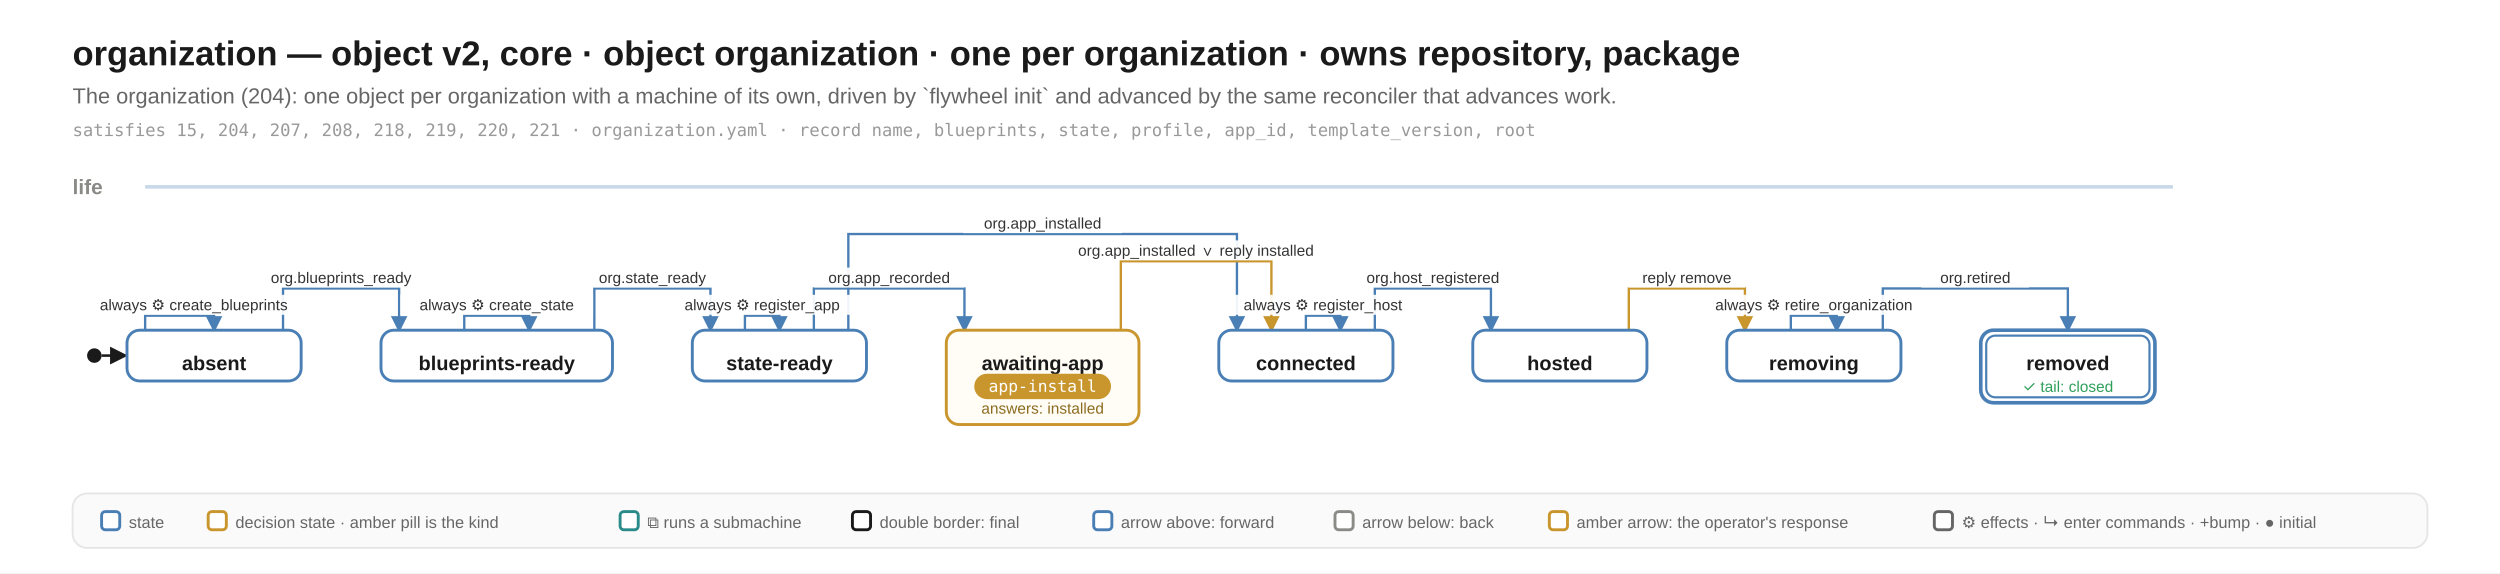
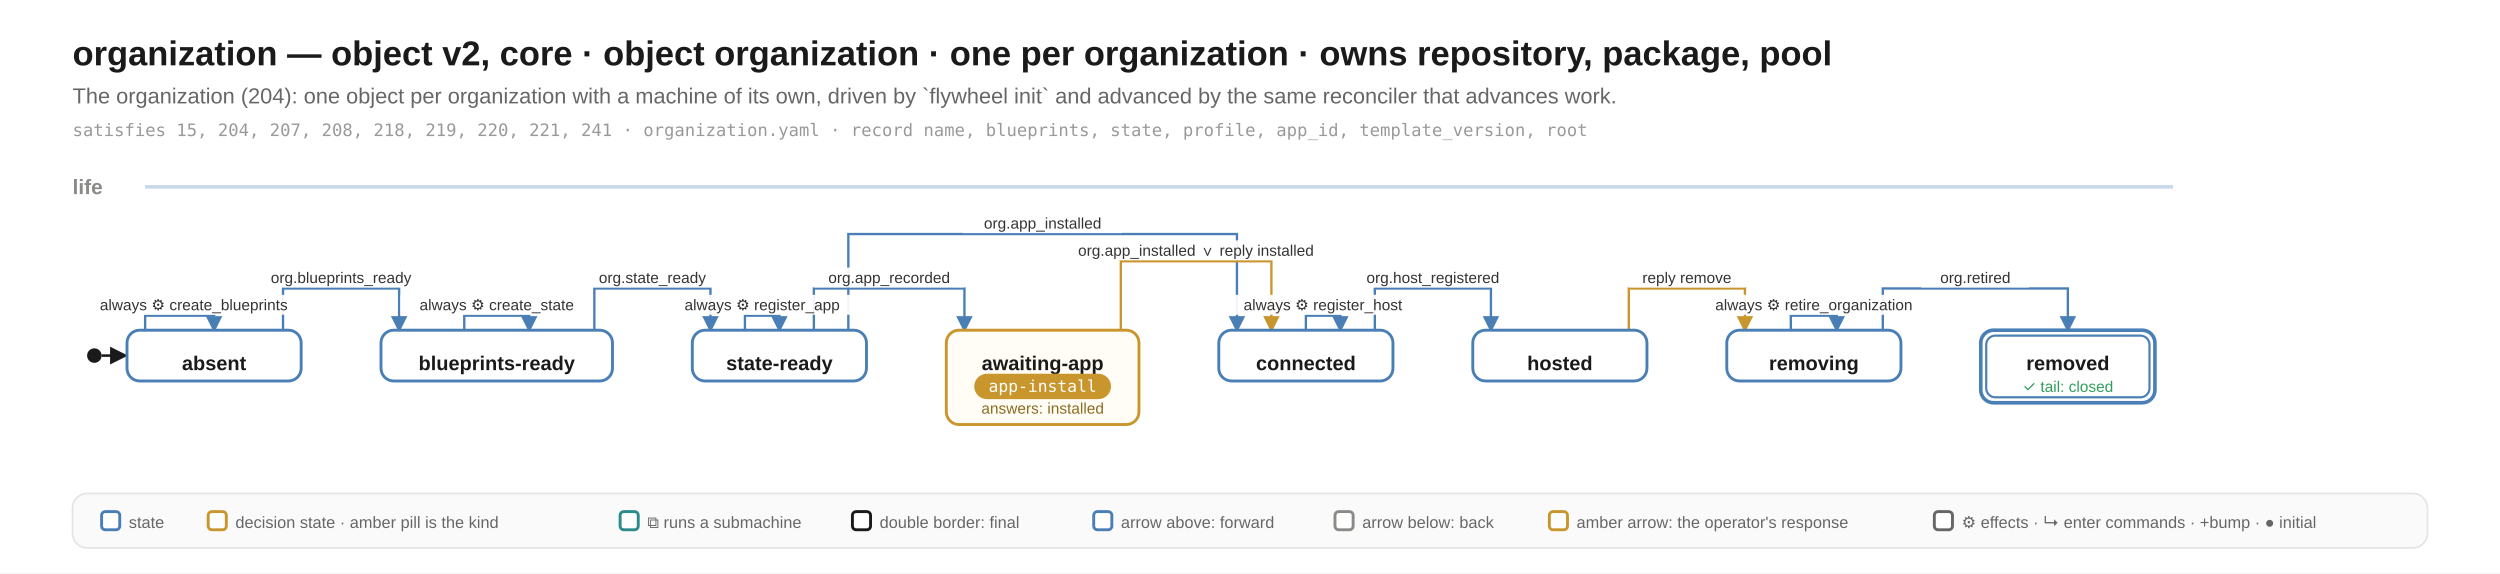
<svg xmlns="http://www.w3.org/2000/svg" width="1378" height="316" viewBox="0 0 1378 316" font-family="-apple-system, 'Helvetica Neue', Arial, sans-serif">
  <defs>
    <marker id="mB" viewBox="0 0 10 10" refX="8.5" refY="5" markerWidth="7" markerHeight="7" orient="auto-start-reverse">
      <path d="M0 0L10 5L0 10z" fill="#4a7fb5" />
    </marker>
    <marker id="mT" viewBox="0 0 10 10" refX="8.5" refY="5" markerWidth="7" markerHeight="7" orient="auto-start-reverse">
      <path d="M0 0L10 5L0 10z" fill="#2b8a8a" />
    </marker>
    <marker id="mG" viewBox="0 0 10 10" refX="8.5" refY="5" markerWidth="7" markerHeight="7" orient="auto-start-reverse">
      <path d="M0 0L10 5L0 10z" fill="#8a8a86" />
    </marker>
    <marker id="mA" viewBox="0 0 10 10" refX="8.5" refY="5" markerWidth="7" markerHeight="7" orient="auto-start-reverse">
      <path d="M0 0L10 5L0 10z" fill="#c9962e" />
    </marker>
    <marker id="mI" viewBox="0 0 10 10" refX="8.5" refY="5" markerWidth="7" markerHeight="7" orient="auto-start-reverse">
      <path d="M0 0L10 5L0 10z" fill="#1a1a1a" />
    </marker>
  </defs>
  <rect width="1378" height="316" fill="#fff" />
-   <text x="40" y="36" font-size="19" font-weight="700" fill="#1a1a1a">organization — object v2, core · object organization · one per organization · owns repository, package</text>
+   <text x="40" y="36" font-size="19" font-weight="700" fill="#1a1a1a">organization — object v2, core · object organization · one per organization · owns repository, package, pool</text>
  <text x="40" y="57" font-size="12" fill="#666">The organization (204): one object per organization with a machine of its own, driven by `flywheel init` and advanced by the same reconciler that advances work.</text>
-   <text x="40" y="75" font-size="9.5" font-family="monospace" fill="#999">satisfies 15, 204, 207, 208, 218, 219, 220, 221 · organization.yaml · record name, blueprints, state, profile, app_id, template_version, root</text>
+   <text x="40" y="75" font-size="9.5" font-family="monospace" fill="#999">satisfies 15, 204, 207, 208, 218, 219, 220, 221, 241 · organization.yaml · record name, blueprints, state, profile, app_id, template_version, root</text>
  <text x="40" y="107" font-size="11.5" font-weight="700" fill="#8a8a86">life</text>
  <line x1="80" y1="103" x2="1197.75" y2="103" stroke="#4a7fb5" stroke-width="2" opacity="0.3" />
  <circle cx="52.0" cy="196.0" r="4" fill="#1a1a1a" />
  <line x1="56.0" y1="196.0" x2="69.0" y2="196.0" stroke="#1a1a1a" stroke-width="1.4" marker-end="url(#mI)" />
  <path d="M156.0,182.0 V159.0 H220.0 V182.0" fill="none" stroke="#4a7fb5" stroke-width="1.3" marker-end="url(#mB)" />
  <path d="M80.0,182.0 V174.0 H118.0 V182.0" fill="none" stroke="#4a7fb5" stroke-width="1.3" marker-end="url(#mB)" />
  <path d="M327.6,182.0 V159.0 H391.6 V182.0" fill="none" stroke="#4a7fb5" stroke-width="1.3" marker-end="url(#mB)" />
  <path d="M255.9,182.0 V174.0 H291.7 V182.0" fill="none" stroke="#4a7fb5" stroke-width="1.3" marker-end="url(#mB)" />
  <path d="M467.6,182.0 V129.0 H681.8 V182.0" fill="none" stroke="#4a7fb5" stroke-width="1.3" marker-end="url(#mB)" />
  <path d="M448.6,182.0 V159.0 H531.6 V182.0" fill="none" stroke="#4a7fb5" stroke-width="1.3" marker-end="url(#mB)" />
  <path d="M410.6,182.0 V174.0 H429.6 V182.0" fill="none" stroke="#4a7fb5" stroke-width="1.3" marker-end="url(#mB)" />
  <path d="M617.8,182.0 V144.0 H700.8 V182.0" fill="none" stroke="#c9962e" stroke-width="1.3" marker-end="url(#mA)" />
  <path d="M757.8,182.0 V159.0 H821.8 V182.0" fill="none" stroke="#4a7fb5" stroke-width="1.3" marker-end="url(#mB)" />
  <path d="M719.8,182.0 V174.0 H738.8 V182.0" fill="none" stroke="#4a7fb5" stroke-width="1.3" marker-end="url(#mB)" />
  <path d="M897.8,182.0 V159.0 H961.8 V182.0" fill="none" stroke="#c9962e" stroke-width="1.3" marker-end="url(#mA)" />
  <path d="M1037.8,182.0 V159.0 H1139.8 V182.0" fill="none" stroke="#4a7fb5" stroke-width="1.3" marker-end="url(#mB)" />
  <path d="M987.1,182.0 V174.0 H1012.4 V182.0" fill="none" stroke="#4a7fb5" stroke-width="1.3" marker-end="url(#mB)" />
  <rect x="70.0" y="182.0" width="96.0" height="28.0" rx="7" fill="#fff" stroke="#4a7fb5" stroke-width="1.6" />
  <text x="118.0" y="204.0" font-size="11" fill="#1a1a1a" text-anchor="middle" font-weight="700">absent</text>
  <rect x="210.0" y="182.0" width="127.6" height="28.0" rx="7" fill="#fff" stroke="#4a7fb5" stroke-width="1.6" />
  <text x="273.8" y="204.0" font-size="11" fill="#1a1a1a" text-anchor="middle" font-weight="700">blueprints-ready</text>
  <rect x="381.6" y="182.0" width="96.0" height="28.0" rx="7" fill="#fff" stroke="#4a7fb5" stroke-width="1.6" />
  <text x="429.6" y="204.0" font-size="11" fill="#1a1a1a" text-anchor="middle" font-weight="700">state-ready</text>
  <rect x="521.6" y="182.0" width="106.2" height="52.0" rx="7" fill="#fffdf6" stroke="#c9962e" stroke-width="1.6" />
  <text x="574.7" y="204.0" font-size="11" fill="#1a1a1a" text-anchor="middle" font-weight="700">awaiting-app</text>
  <rect x="537.0" y="206.0" width="75.4" height="14" rx="7" fill="#c9962e" />
  <text x="574.7" y="216.0" font-size="9" font-family="monospace" fill="#fff" text-anchor="middle">app-install</text>
  <text x="574.7" y="228.0" font-size="8.5" fill="#8a6a1d" text-anchor="middle">answers: installed</text>
  <rect x="671.8" y="182.0" width="96.0" height="28.0" rx="7" fill="#fff" stroke="#4a7fb5" stroke-width="1.6" />
  <text x="719.8" y="204.0" font-size="11" fill="#1a1a1a" text-anchor="middle" font-weight="700">connected</text>
  <rect x="811.8" y="182.0" width="96.0" height="28.0" rx="7" fill="#fff" stroke="#4a7fb5" stroke-width="1.6" />
  <text x="859.8" y="204.0" font-size="11" fill="#1a1a1a" text-anchor="middle" font-weight="700">hosted</text>
  <rect x="951.8" y="182.0" width="96.0" height="28.0" rx="7" fill="#fff" stroke="#4a7fb5" stroke-width="1.6" />
  <text x="999.8" y="204.0" font-size="11" fill="#1a1a1a" text-anchor="middle" font-weight="700">removing</text>
  <rect x="1091.8" y="182.0" width="96.0" height="40.0" rx="7" fill="#fff" stroke="#4a7fb5" stroke-width="2" />
  <rect x="1094.8" y="185.0" width="90.0" height="34.0" rx="5" fill="none" stroke="#4a7fb5" stroke-width="1.2" />
  <text x="1139.8" y="204.0" font-size="11" fill="#1a1a1a" text-anchor="middle" font-weight="700">removed</text>
  <text x="1139.8" y="216.0" font-size="8.5" fill="#2e9e5b" text-anchor="middle">✓ tail: closed</text>
  <rect x="137.2" y="147.5" width="101.5" height="11" fill="#fff" opacity="0.92" />
  <text x="188.0" y="156.0" font-size="8.5" fill="#333" text-anchor="middle">org.blueprints_ready</text>
  <rect x="42.0" y="162.5" width="129.6" height="11" fill="#fff" opacity="0.92" />
  <text x="106.8" y="171.0" font-size="8.5" fill="#333" text-anchor="middle">always ⚙ create_blueprints</text>
  <rect x="320.5" y="147.5" width="78.1" height="11" fill="#fff" opacity="0.92" />
  <text x="359.6" y="156.0" font-size="8.5" fill="#333" text-anchor="middle">org.state_ready</text>
  <rect x="220.7" y="162.5" width="106.2" height="11" fill="#fff" opacity="0.92" />
  <text x="273.8" y="171.0" font-size="8.5" fill="#333" text-anchor="middle">always ⚙ create_state</text>
  <rect x="530.9" y="117.5" width="87.5" height="11" fill="#fff" opacity="0.92" />
  <text x="574.7" y="126.0" font-size="8.5" fill="#333" text-anchor="middle">org.app_installed</text>
  <rect x="448.7" y="147.5" width="82.8" height="11" fill="#fff" opacity="0.92" />
  <text x="490.1" y="156.0" font-size="8.5" fill="#333" text-anchor="middle">org.app_recorded</text>
  <rect x="367.0" y="162.5" width="106.2" height="11" fill="#fff" opacity="0.92" />
  <text x="420.1" y="171.0" font-size="8.5" fill="#333" text-anchor="middle">always ⚙ register_app</text>
  <rect x="573.4" y="132.5" width="171.6" height="11" fill="#fff" opacity="0.92" />
  <text x="659.2" y="141.0" font-size="8.5" fill="#333" text-anchor="middle">org.app_installed ∨ reply installed</text>
  <rect x="741.3" y="147.5" width="96.8" height="11" fill="#fff" opacity="0.92" />
  <text x="789.8" y="156.0" font-size="8.5" fill="#333" text-anchor="middle">org.host_registered</text>
  <rect x="673.8" y="162.5" width="110.9" height="11" fill="#fff" opacity="0.92" />
  <text x="729.2" y="171.0" font-size="8.5" fill="#333" text-anchor="middle">always ⚙ register_host</text>
  <rect x="897.7" y="147.5" width="64.1" height="11" fill="#fff" opacity="0.92" />
  <text x="929.8" y="156.0" font-size="8.5" fill="#333" text-anchor="middle">reply remove</text>
  <rect x="1059.0" y="147.5" width="59.4" height="11" fill="#fff" opacity="0.92" />
  <text x="1088.8" y="156.0" font-size="8.5" fill="#333" text-anchor="middle">org.retired</text>
  <rect x="930.3" y="162.5" width="138.9" height="11" fill="#fff" opacity="0.92" />
  <text x="999.8" y="171.0" font-size="8.5" fill="#333" text-anchor="middle">always ⚙ retire_organization</text>
  <rect x="40" y="272" width="1298" height="30" rx="8" fill="#fafafa" stroke="#e5e5e5" />
  <rect x="56" y="282" width="10" height="10" rx="2" fill="#fff" stroke="#4a7fb5" stroke-width="1.6" />
  <text x="71" y="291" font-size="9" fill="#666">state</text>
  <rect x="114.75" y="282" width="10" height="10" rx="2" fill="#fff" stroke="#c9962e" stroke-width="1.6" />
  <text x="129.75" y="291" font-size="9" fill="#666">decision state · amber pill is the kind</text>
  <rect x="341.8" y="282" width="10" height="10" rx="2" fill="#fff" stroke="#2b8a8a" stroke-width="1.6" />
  <text x="356.8" y="291" font-size="9" fill="#666">⧉ runs a submachine</text>
  <rect x="469.85" y="282" width="10" height="10" rx="2" fill="#fff" stroke="#1a1a1a" stroke-width="1.6" />
  <text x="484.85" y="291" font-size="9" fill="#666">double border: final</text>
  <rect x="602.85" y="282" width="10" height="10" rx="2" fill="#fff" stroke="#4a7fb5" stroke-width="1.6" />
  <text x="617.85" y="291" font-size="9" fill="#666">arrow above: forward</text>
  <rect x="735.85" y="282" width="10" height="10" rx="2" fill="#fff" stroke="#8a8a86" stroke-width="1.6" />
  <text x="750.85" y="291" font-size="9" fill="#666">arrow below: back</text>
  <rect x="854.0" y="282" width="10" height="10" rx="2" fill="#fff" stroke="#c9962e" stroke-width="1.6" />
  <text x="869.0" y="291" font-size="9" fill="#666">amber arrow: the operator's response</text>
  <rect x="1066.2" y="282" width="10" height="10" rx="2" fill="#fff" stroke="#666" stroke-width="1.6" />
  <text x="1081.2" y="291" font-size="9" fill="#666">⚙ effects · ↳ enter commands · +bump · ● initial</text>
</svg>
